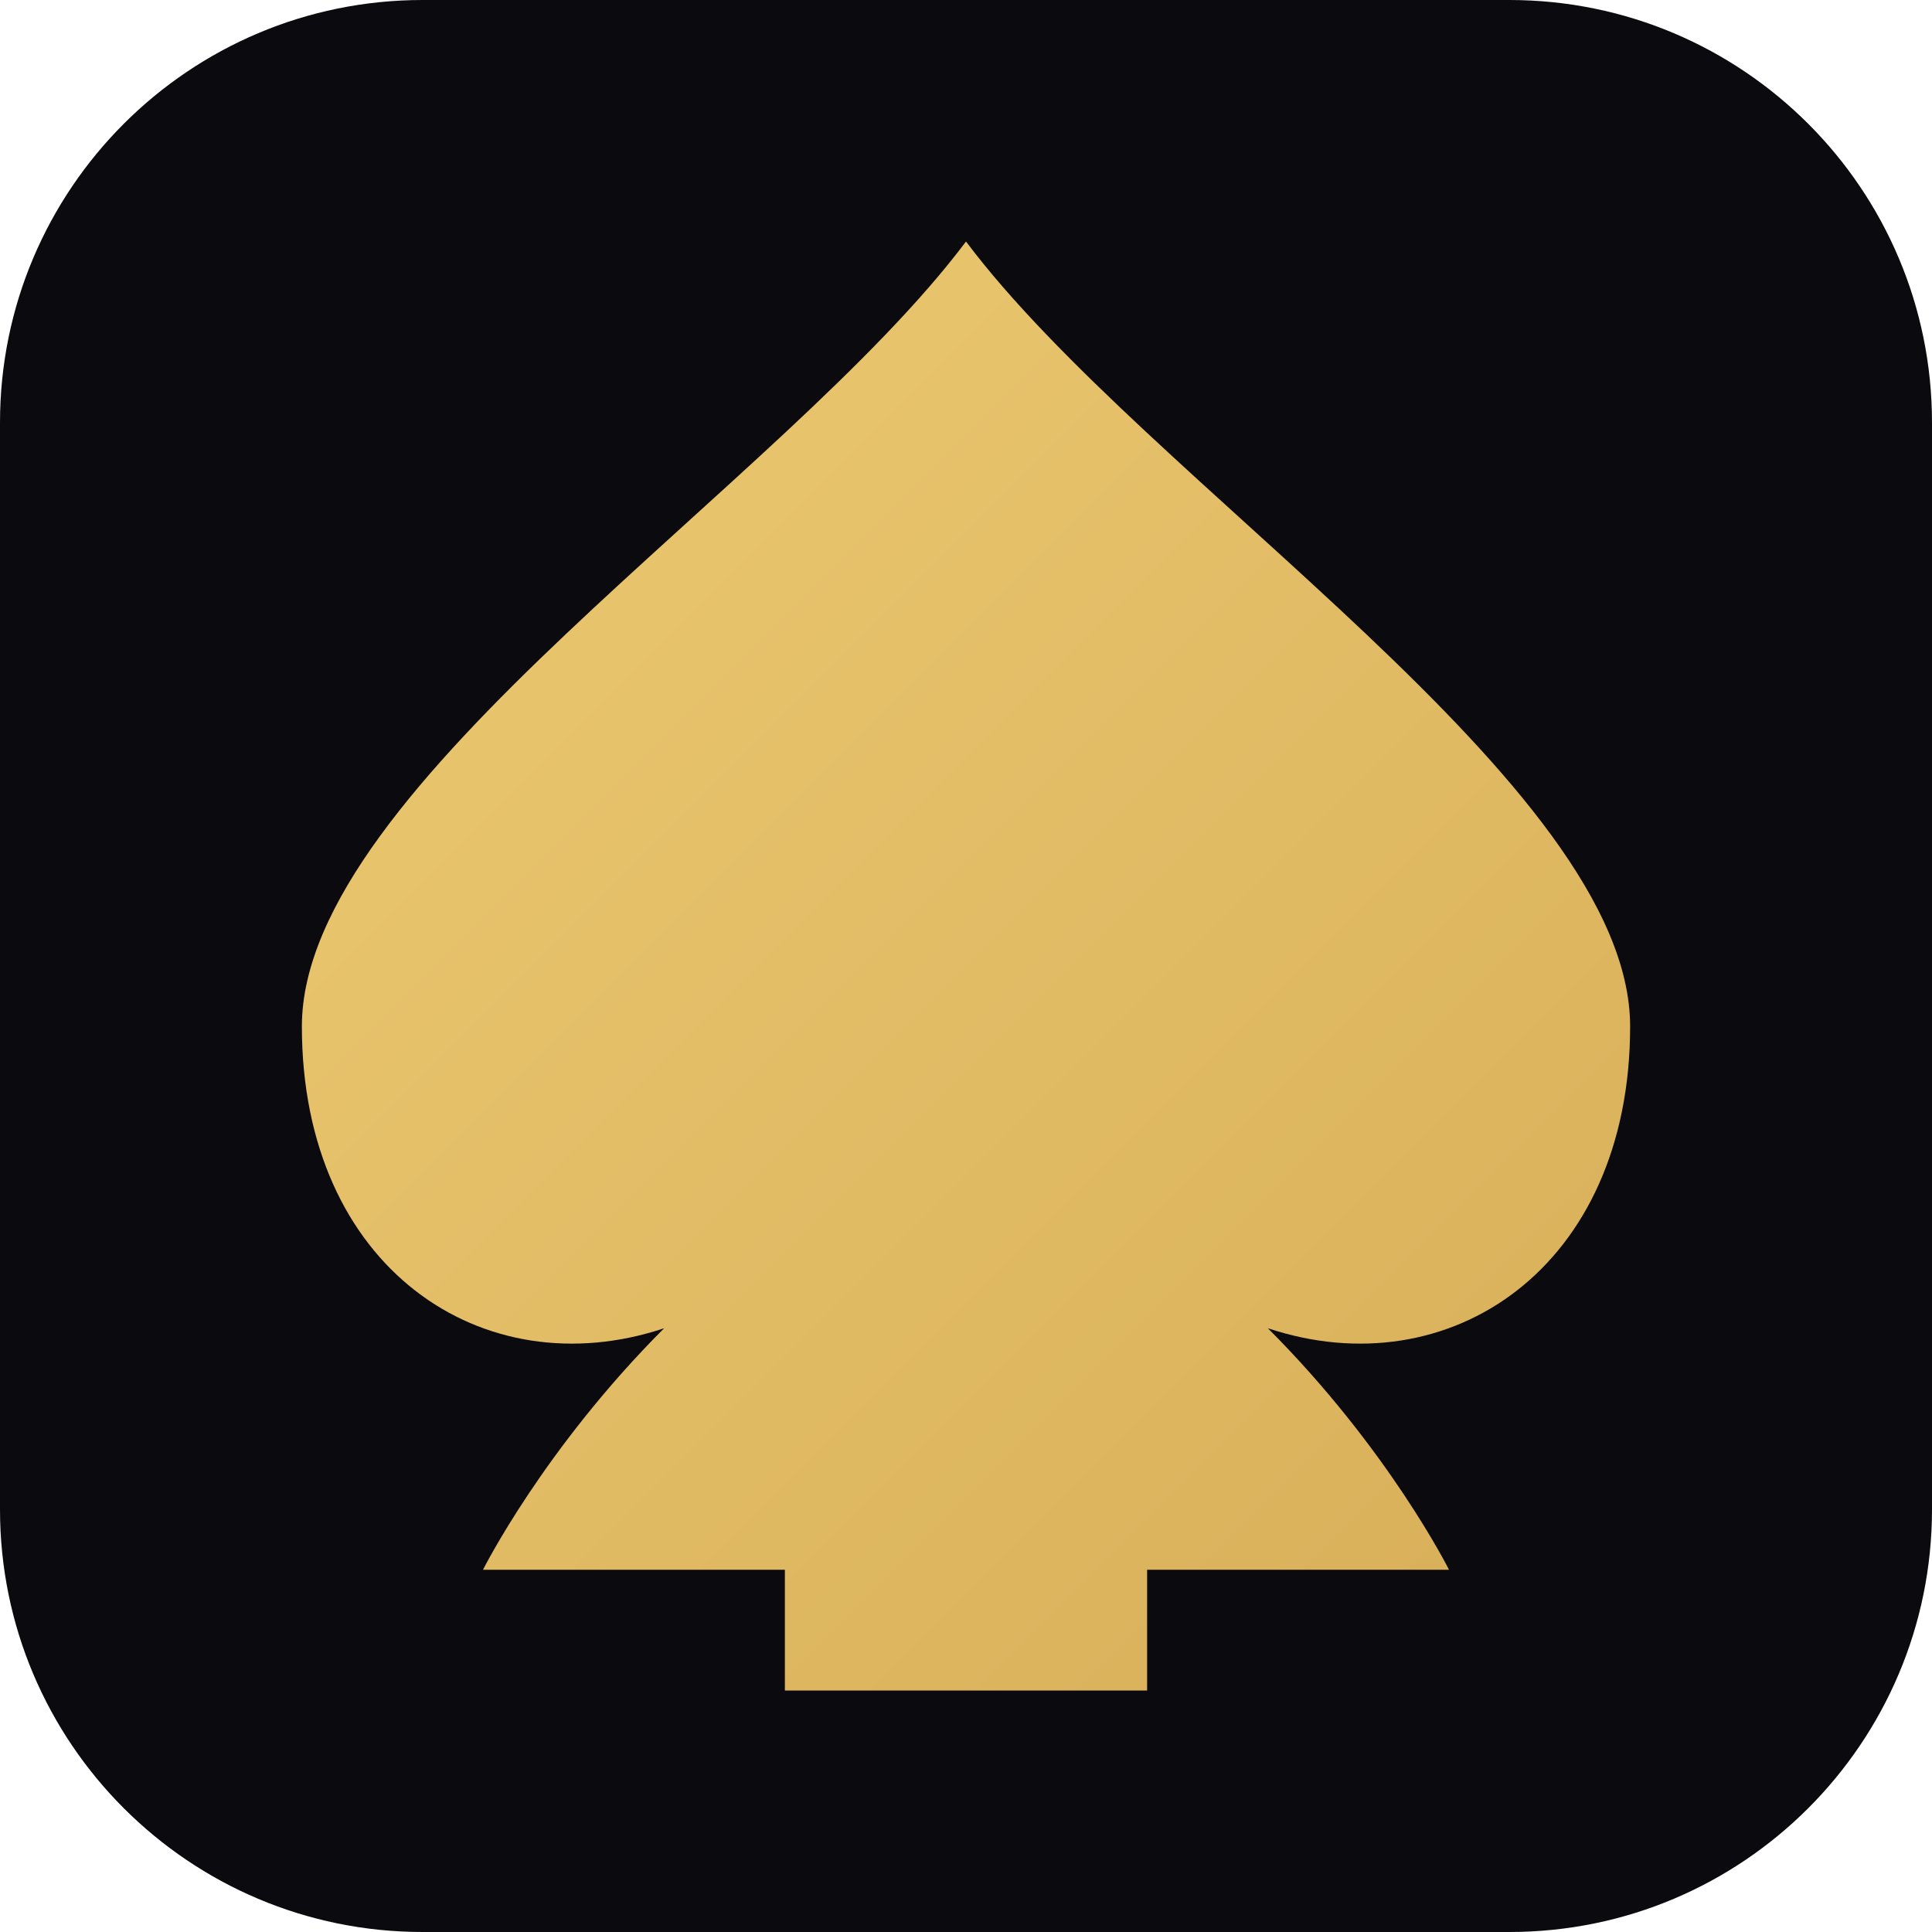
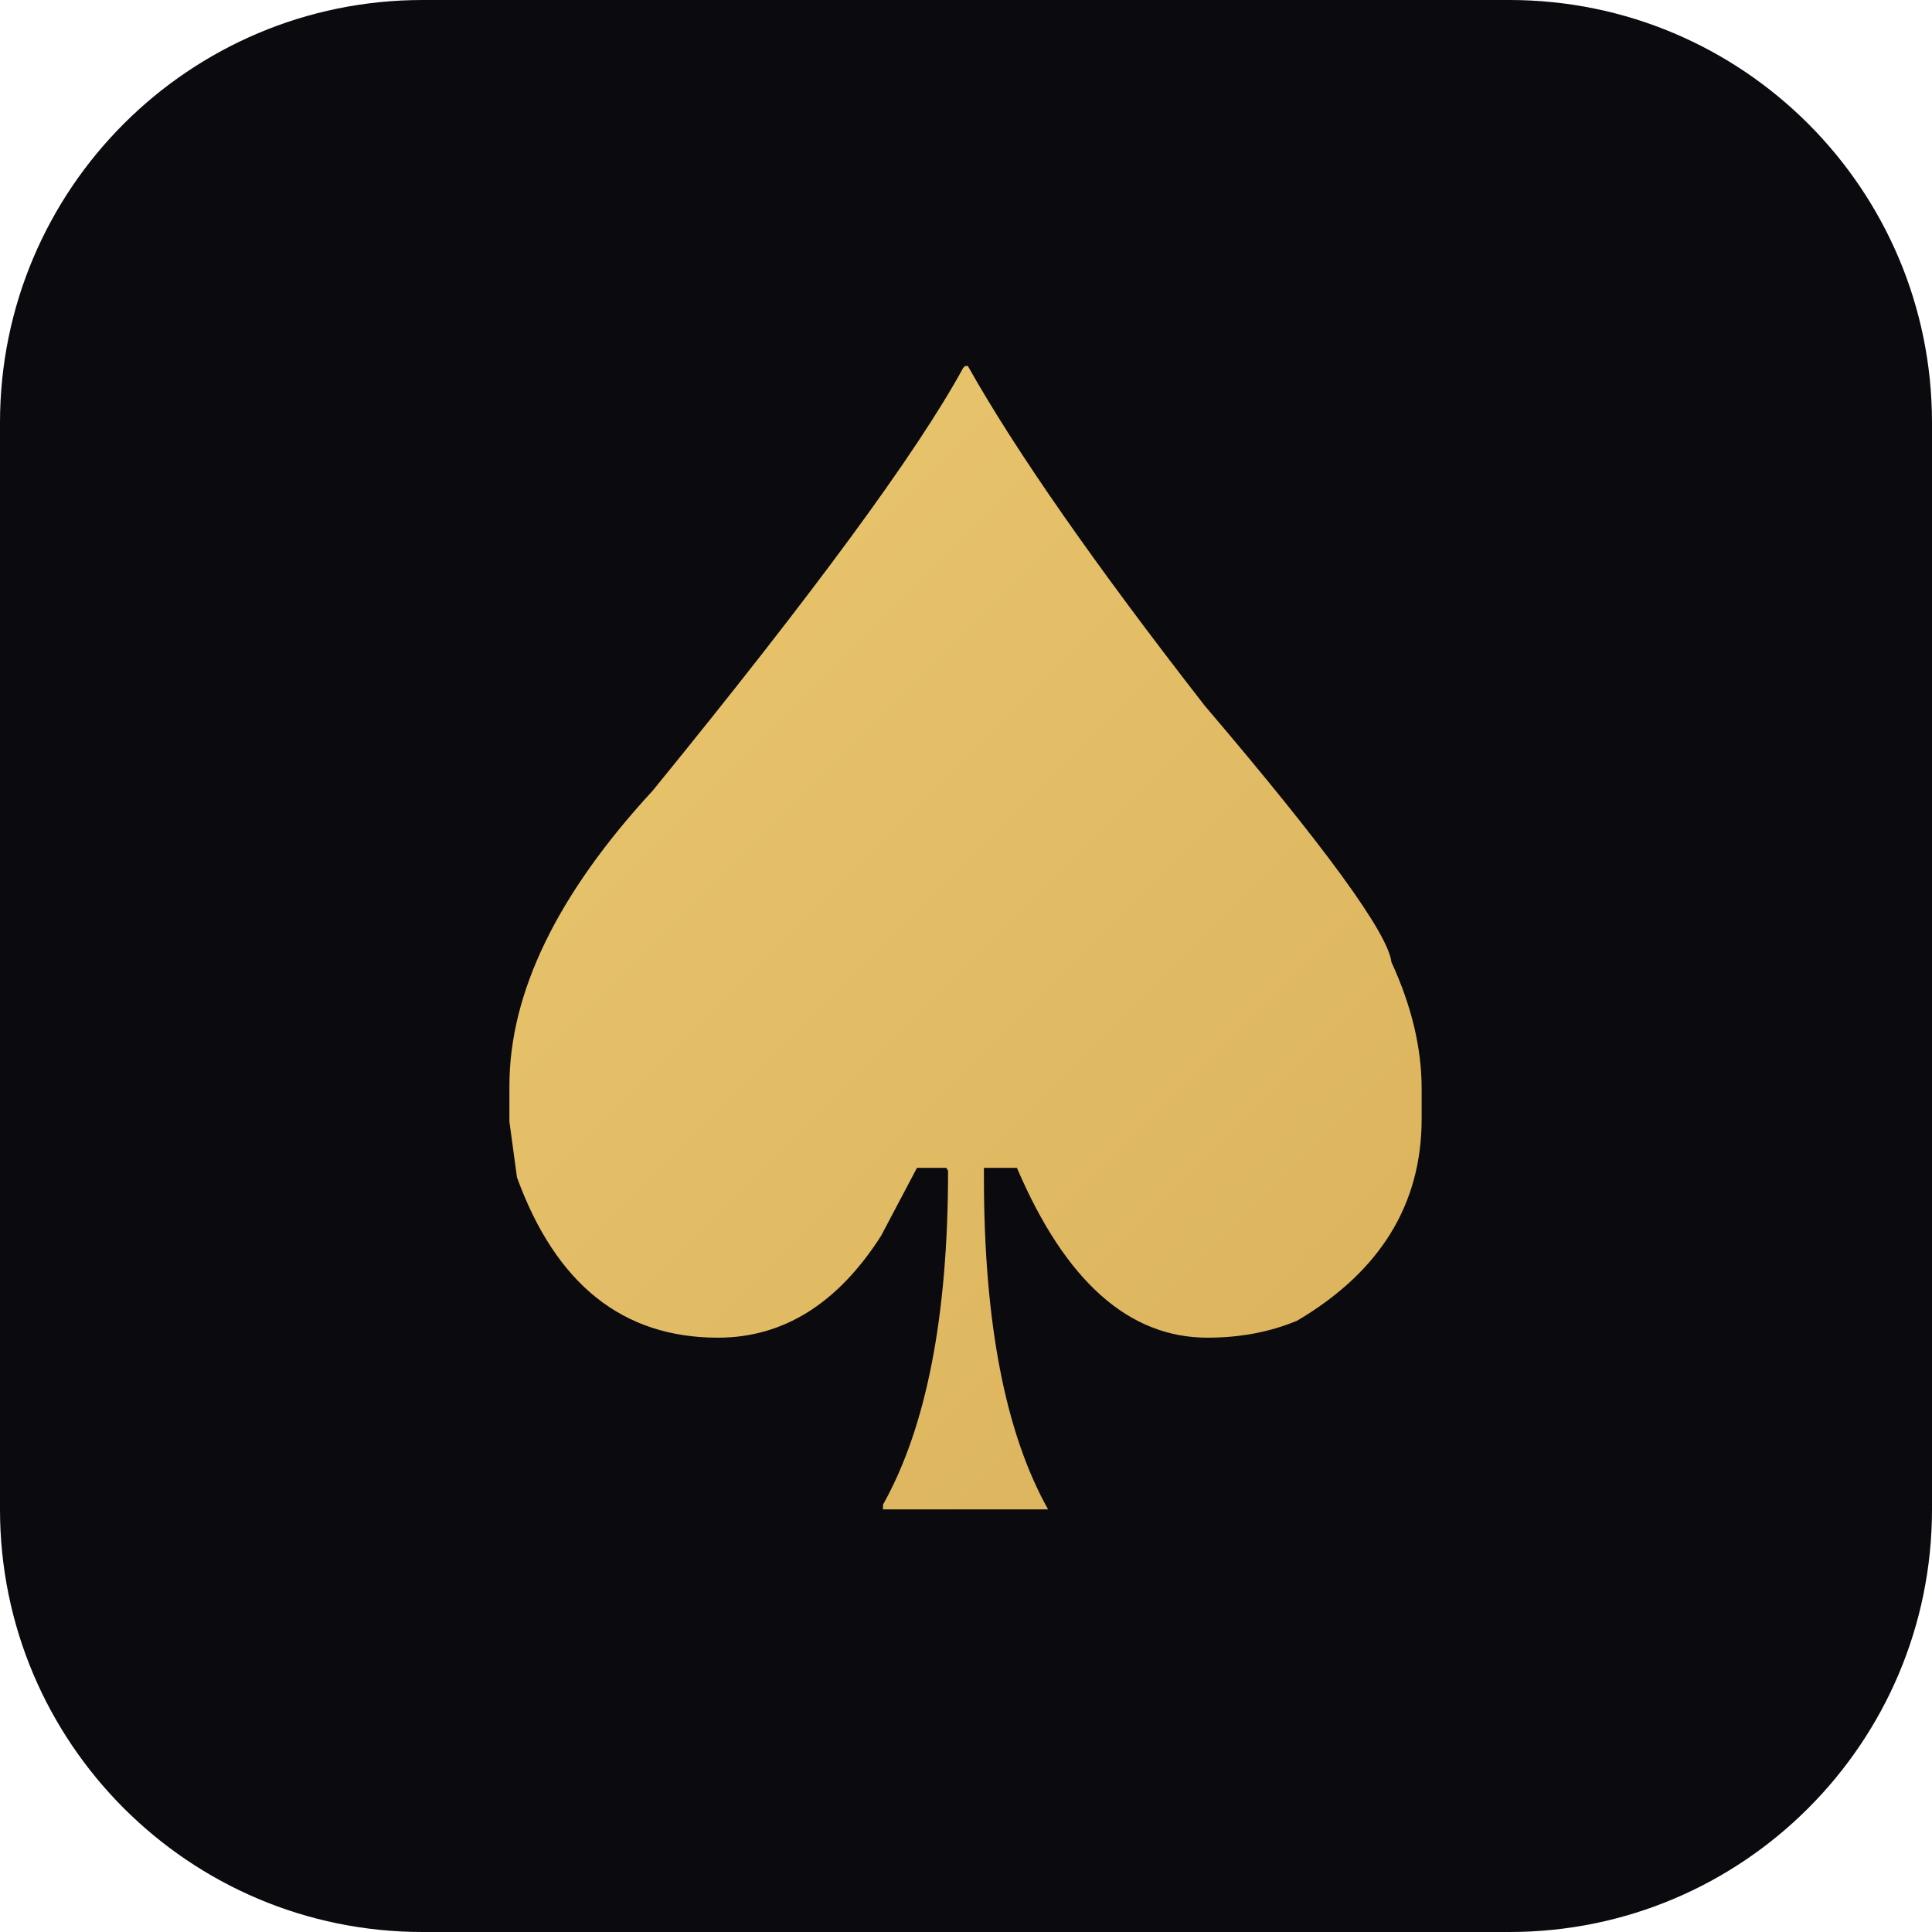
<svg xmlns="http://www.w3.org/2000/svg" width="32" height="32" viewBox="0 0 32 32">
  <defs>
    <linearGradient id="g" x1="0" y1="0" x2="32" y2="32" gradientUnits="userSpaceOnUse">
      <stop offset="0%" stop-color="#f0d078" />
      <stop offset="100%" stop-color="#d4a853" />
    </linearGradient>
  </defs>
  <rect width="32" height="32" rx="7" fill="#0a0a0f" />
-   <path d="M16 4C13 8 5 13 5 17C5 21 8 23 11 22C9 24 8 26 8 26H13V28H19V26H24C24 26 23 24 21 22C24 23 27 21 27 17C27 13 19 8 16 4Z" fill="url(#g)" />
+   <text x="16" y="25" text-anchor="middle" font-size="26" fill="url(#g)" font-family="serif">♠</text>
</svg>
